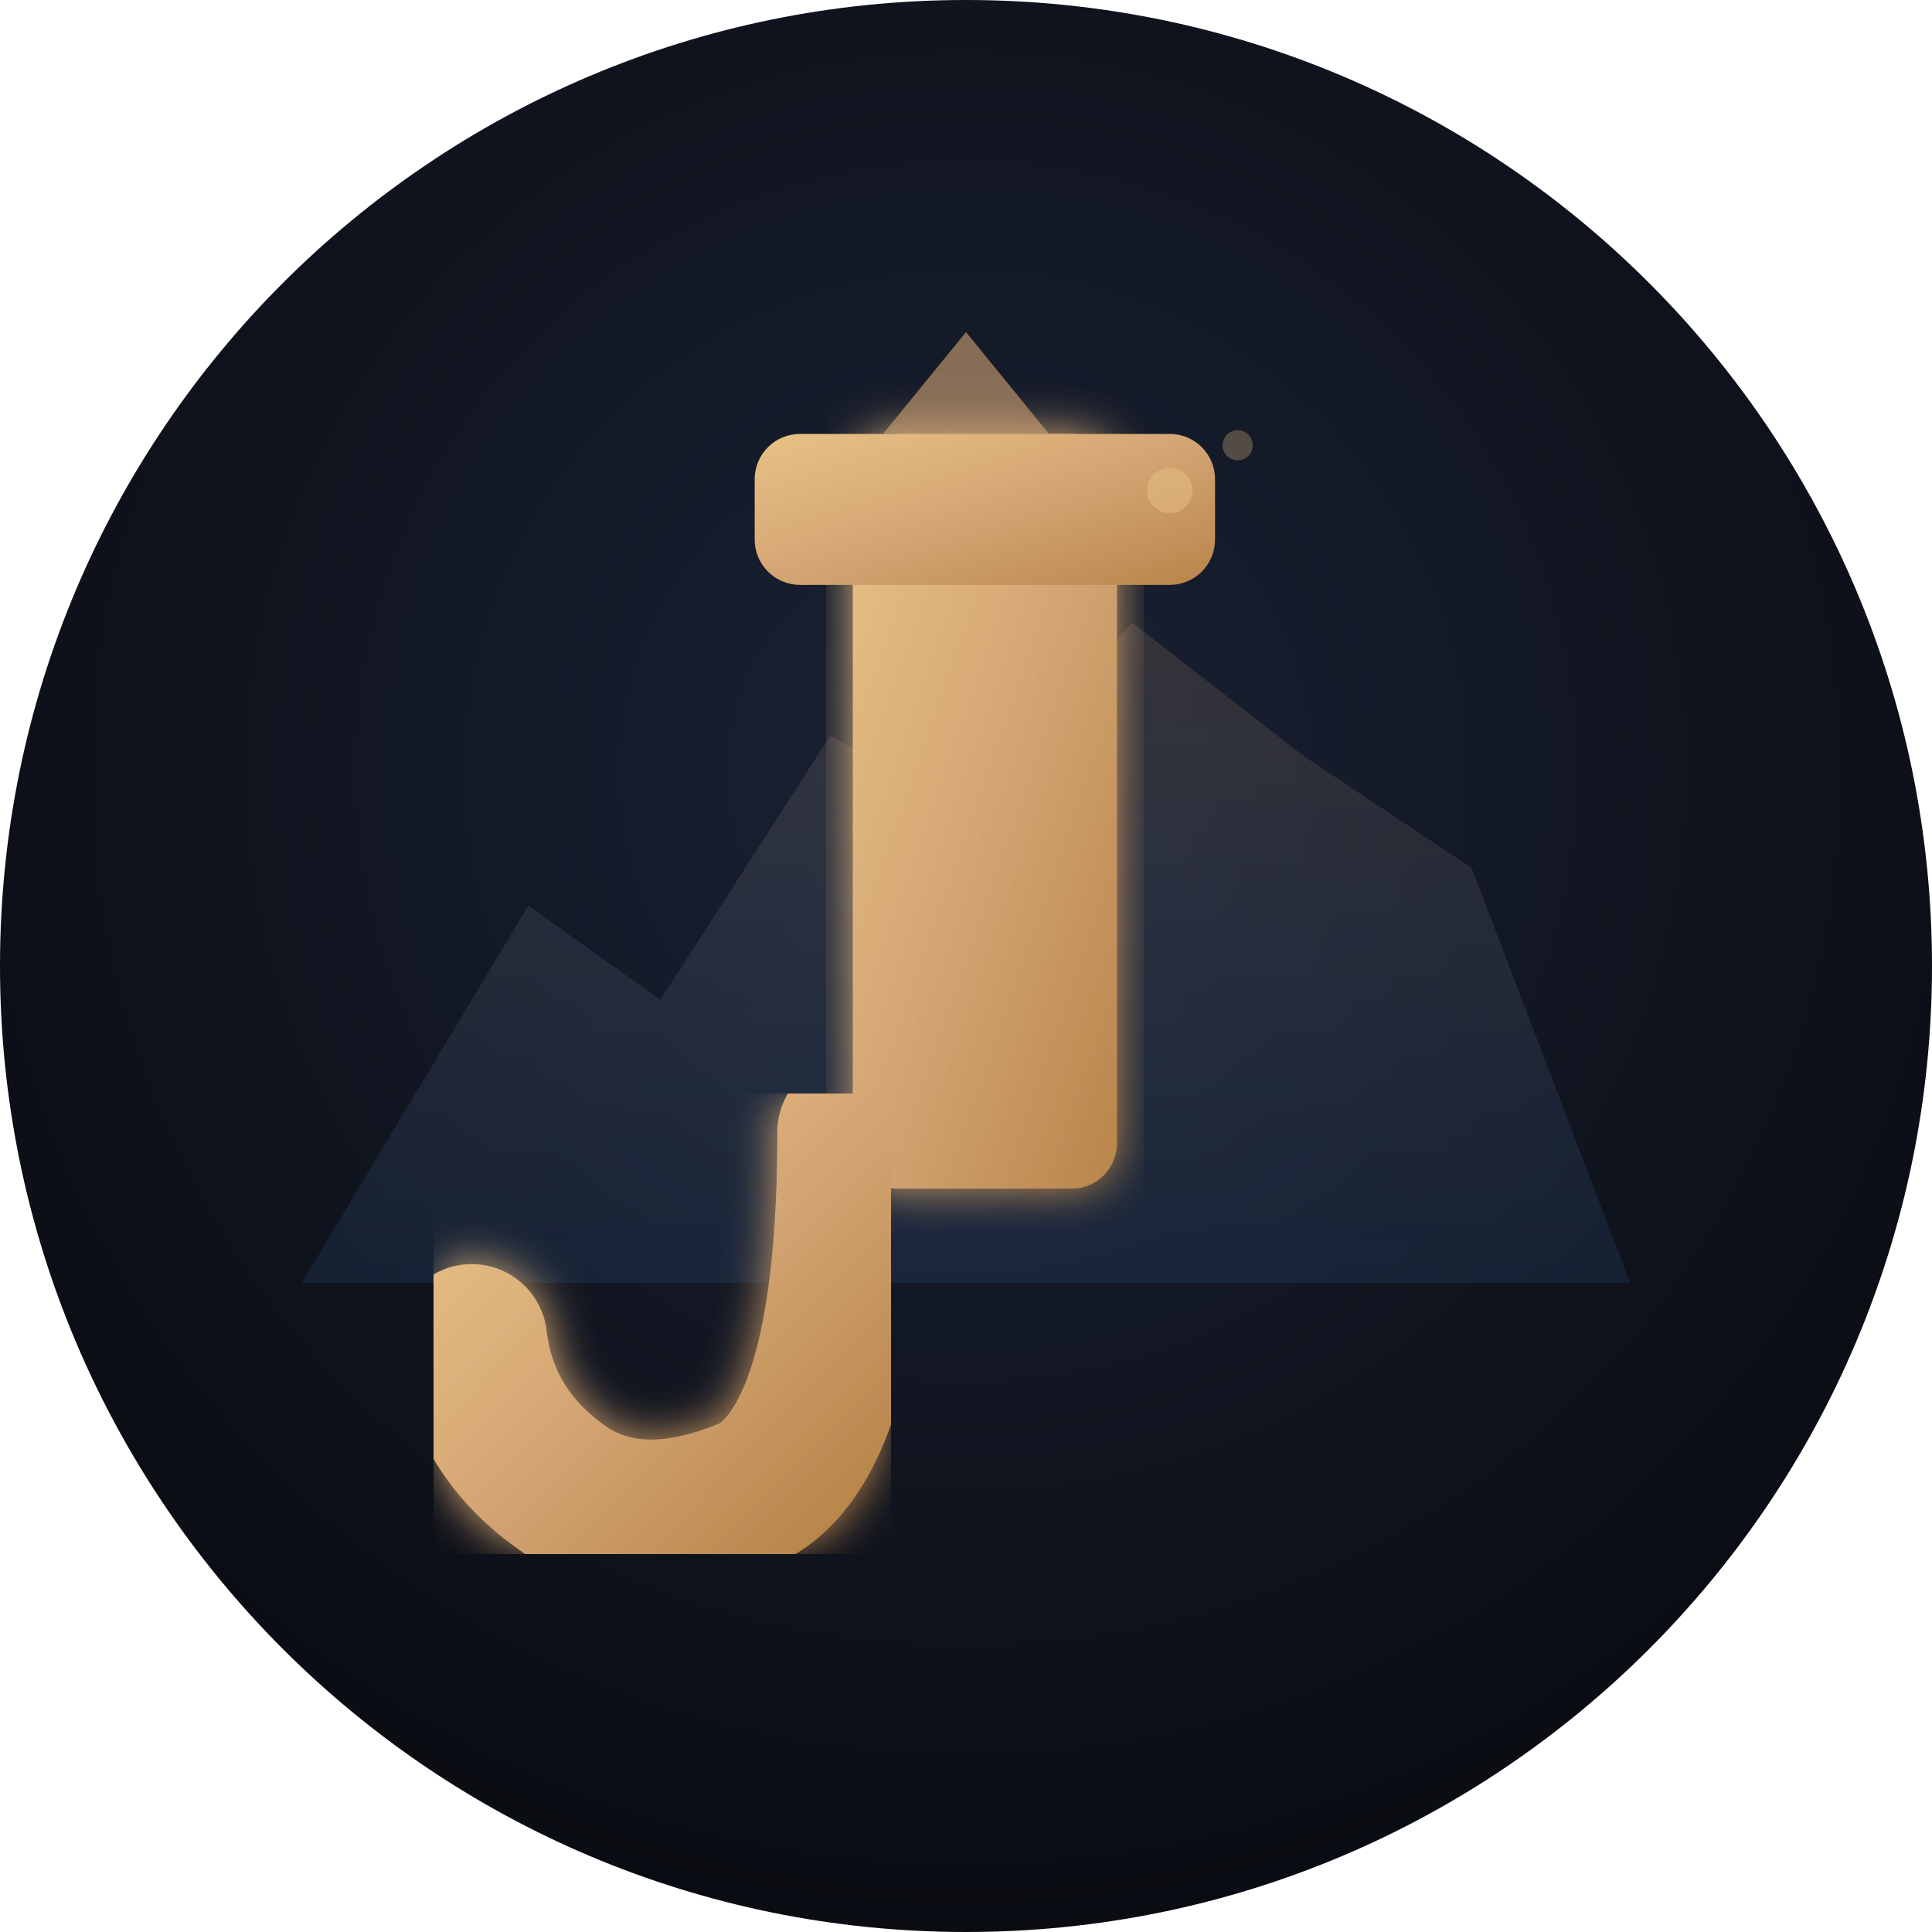
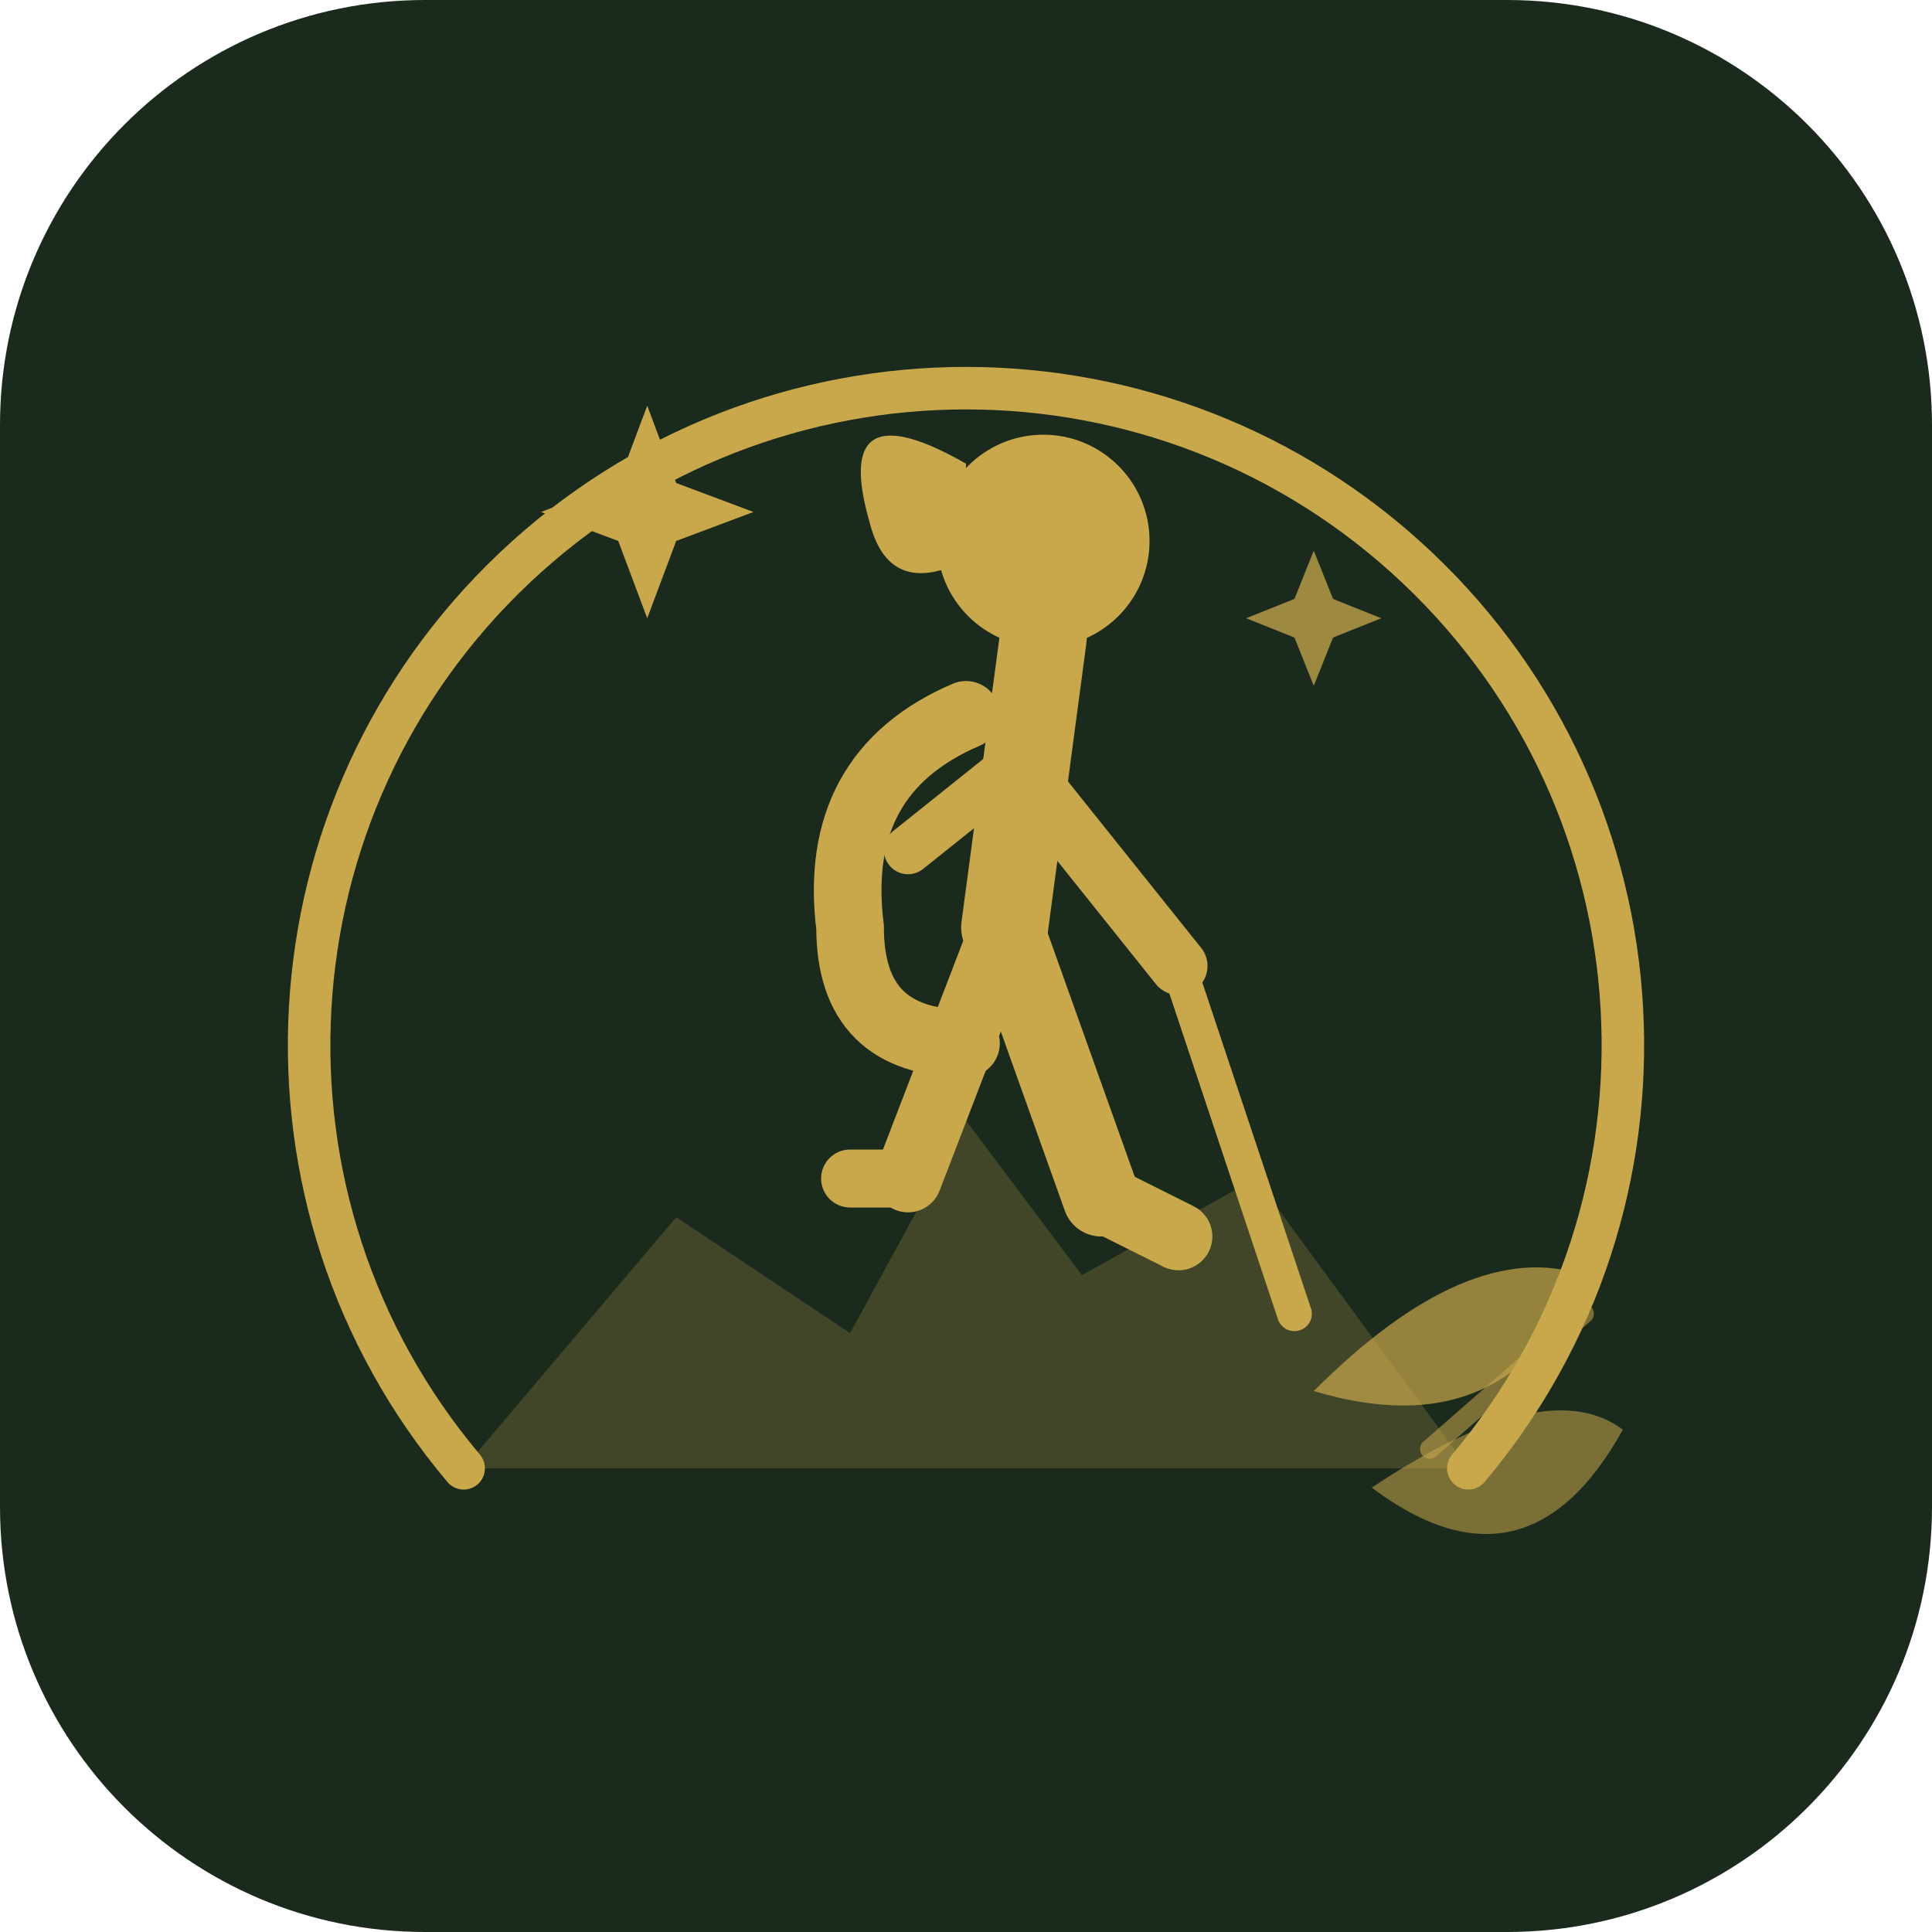
- <svg xmlns="http://www.w3.org/2000/svg" viewBox="0 0 512 512" width="512" height="512">
-   <defs>
-     <radialGradient id="bgGrad" cx="50%" cy="40%" r="60%">
-       <stop offset="0%" stop-color="#1a2235" />
-       <stop offset="100%" stop-color="#0a0c12" />
-     </radialGradient>
-     <linearGradient id="jGold" x1="0%" y1="0%" x2="100%" y2="100%">
-       <stop offset="0%" stop-color="#e8c285" />
-       <stop offset="50%" stop-color="#d4a574" />
-       <stop offset="100%" stop-color="#b8854a" />
-     </linearGradient>
-     <linearGradient id="peakGrad" x1="0%" y1="0%" x2="0%" y2="100%">
-       <stop offset="0%" stop-color="#d4a574" stop-opacity="0.9" />
-       <stop offset="100%" stop-color="#4a90e2" stop-opacity="0.6" />
-     </linearGradient>
-     <filter id="glow">
-       <feGaussianBlur stdDeviation="6" result="blur" />
-       <feMerge>
-         <feMergeNode in="blur" />
-         <feMergeNode in="SourceGraphic" />
-       </feMerge>
-     </filter>
-   </defs>
-   <circle cx="256" cy="256" r="256" fill="url(#bgGrad)" />
-   <path d="M 80 340            L 140 240            L 175 265            L 220 195            L 256 215            L 300 165            L 345 200            L 390 230            L 432 340 Z" fill="url(#peakGrad)" opacity="0.18" />
-   <rect x="226" y="115" width="70" height="200" rx="12" fill="url(#jGold)" filter="url(#glow)" />
-   <rect x="200" y="115" width="122" height="40" rx="12" fill="url(#jGold)" />
-   <path d="M 226 300 Q 226 380 200 395 Q 170 408 150 395 Q 128 380 125 355" fill="none" stroke="url(#jGold)" stroke-width="40" stroke-linecap="round" filter="url(#glow)" />
-   <path d="M 256 88 L 278 115 L 234 115 Z" fill="#d4a574" opacity="0.6" />
-   <circle cx="310" cy="130" r="6" fill="#e8c285" opacity="0.5" />
-   <circle cx="328" cy="118" r="4" fill="#e8c285" opacity="0.3" />
+ <svg xmlns="http://www.w3.org/2000/svg" viewBox="0 0 100 100">
+   <rect width="100" height="100" rx="22" fill="#1a2a1c" />
+   <path d="M 24 76 A 34 34 0 1 1 76 76" fill="none" stroke="#c9a84c" stroke-width="2.2" stroke-linecap="round" />
+   <path d="M 24 76 L 35 63 L 44 69 L 50 58 L 56 66 L 65 61 L 76 76 Z" fill="#c9a84c" opacity="0.22" />
+   <path d="M 68 72 Q 76 64 82 66 Q 78 75 68 72 Z" fill="#c9a84c" opacity="0.7" />
+   <path d="M 71 77 Q 80 71 84 74 Q 79 83 71 77 Z" fill="#c9a84c" opacity="0.55" />
+   <line x1="74" y1="75" x2="82" y2="68" stroke="#c9a84c" stroke-width="1" stroke-linecap="round" opacity="0.55" />
+   <path d="M 32 25 L 33.5 21 L 35 25 L 39 26.5 L 35 28 L 33.5 32 L 32 28 L 28 26.5 Z" fill="#c9a84c" />
+   <path d="M 67 31 L 68 28.5 L 69 31 L 71.5 32 L 69 33 L 68 35.5 L 67 33 L 64.5 32 Z" fill="#c9a84c" opacity="0.75" />
+   <circle cx="54" cy="28" r="5.5" fill="#c9a84c" />
+   <path d="M 50 24 Q 43 20 45 27 Q 46 31 50 29" fill="#c9a84c" />
+   <path d="M 54 33 L 52 48" stroke="#c9a84c" stroke-width="4.5" stroke-linecap="round" fill="none" />
+   <path d="M 50 37 Q 43 40 44 48 Q 44 54 50 54" fill="none" stroke="#c9a84c" stroke-width="3.5" stroke-linecap="round" />
+   <path d="M 53 40 L 61 50" stroke="#c9a84c" stroke-width="3" stroke-linecap="round" fill="none" />
+   <path d="M 52 40 L 47 44" stroke="#c9a84c" stroke-width="2.5" stroke-linecap="round" fill="none" />
+   <path d="M 52 48 L 57 62" stroke="#c9a84c" stroke-width="4" stroke-linecap="round" fill="none" />
+   <path d="M 52 48 L 47 61" stroke="#c9a84c" stroke-width="3.5" stroke-linecap="round" fill="none" />
+   <path d="M 57 62 L 61 64" stroke="#c9a84c" stroke-width="3.5" stroke-linecap="round" fill="none" />
+   <path d="M 47 61 L 44 61" stroke="#c9a84c" stroke-width="3" stroke-linecap="round" fill="none" />
+   <path d="M 61 50 L 67 68" stroke="#c9a84c" stroke-width="1.8" stroke-linecap="round" fill="none" />
</svg>
